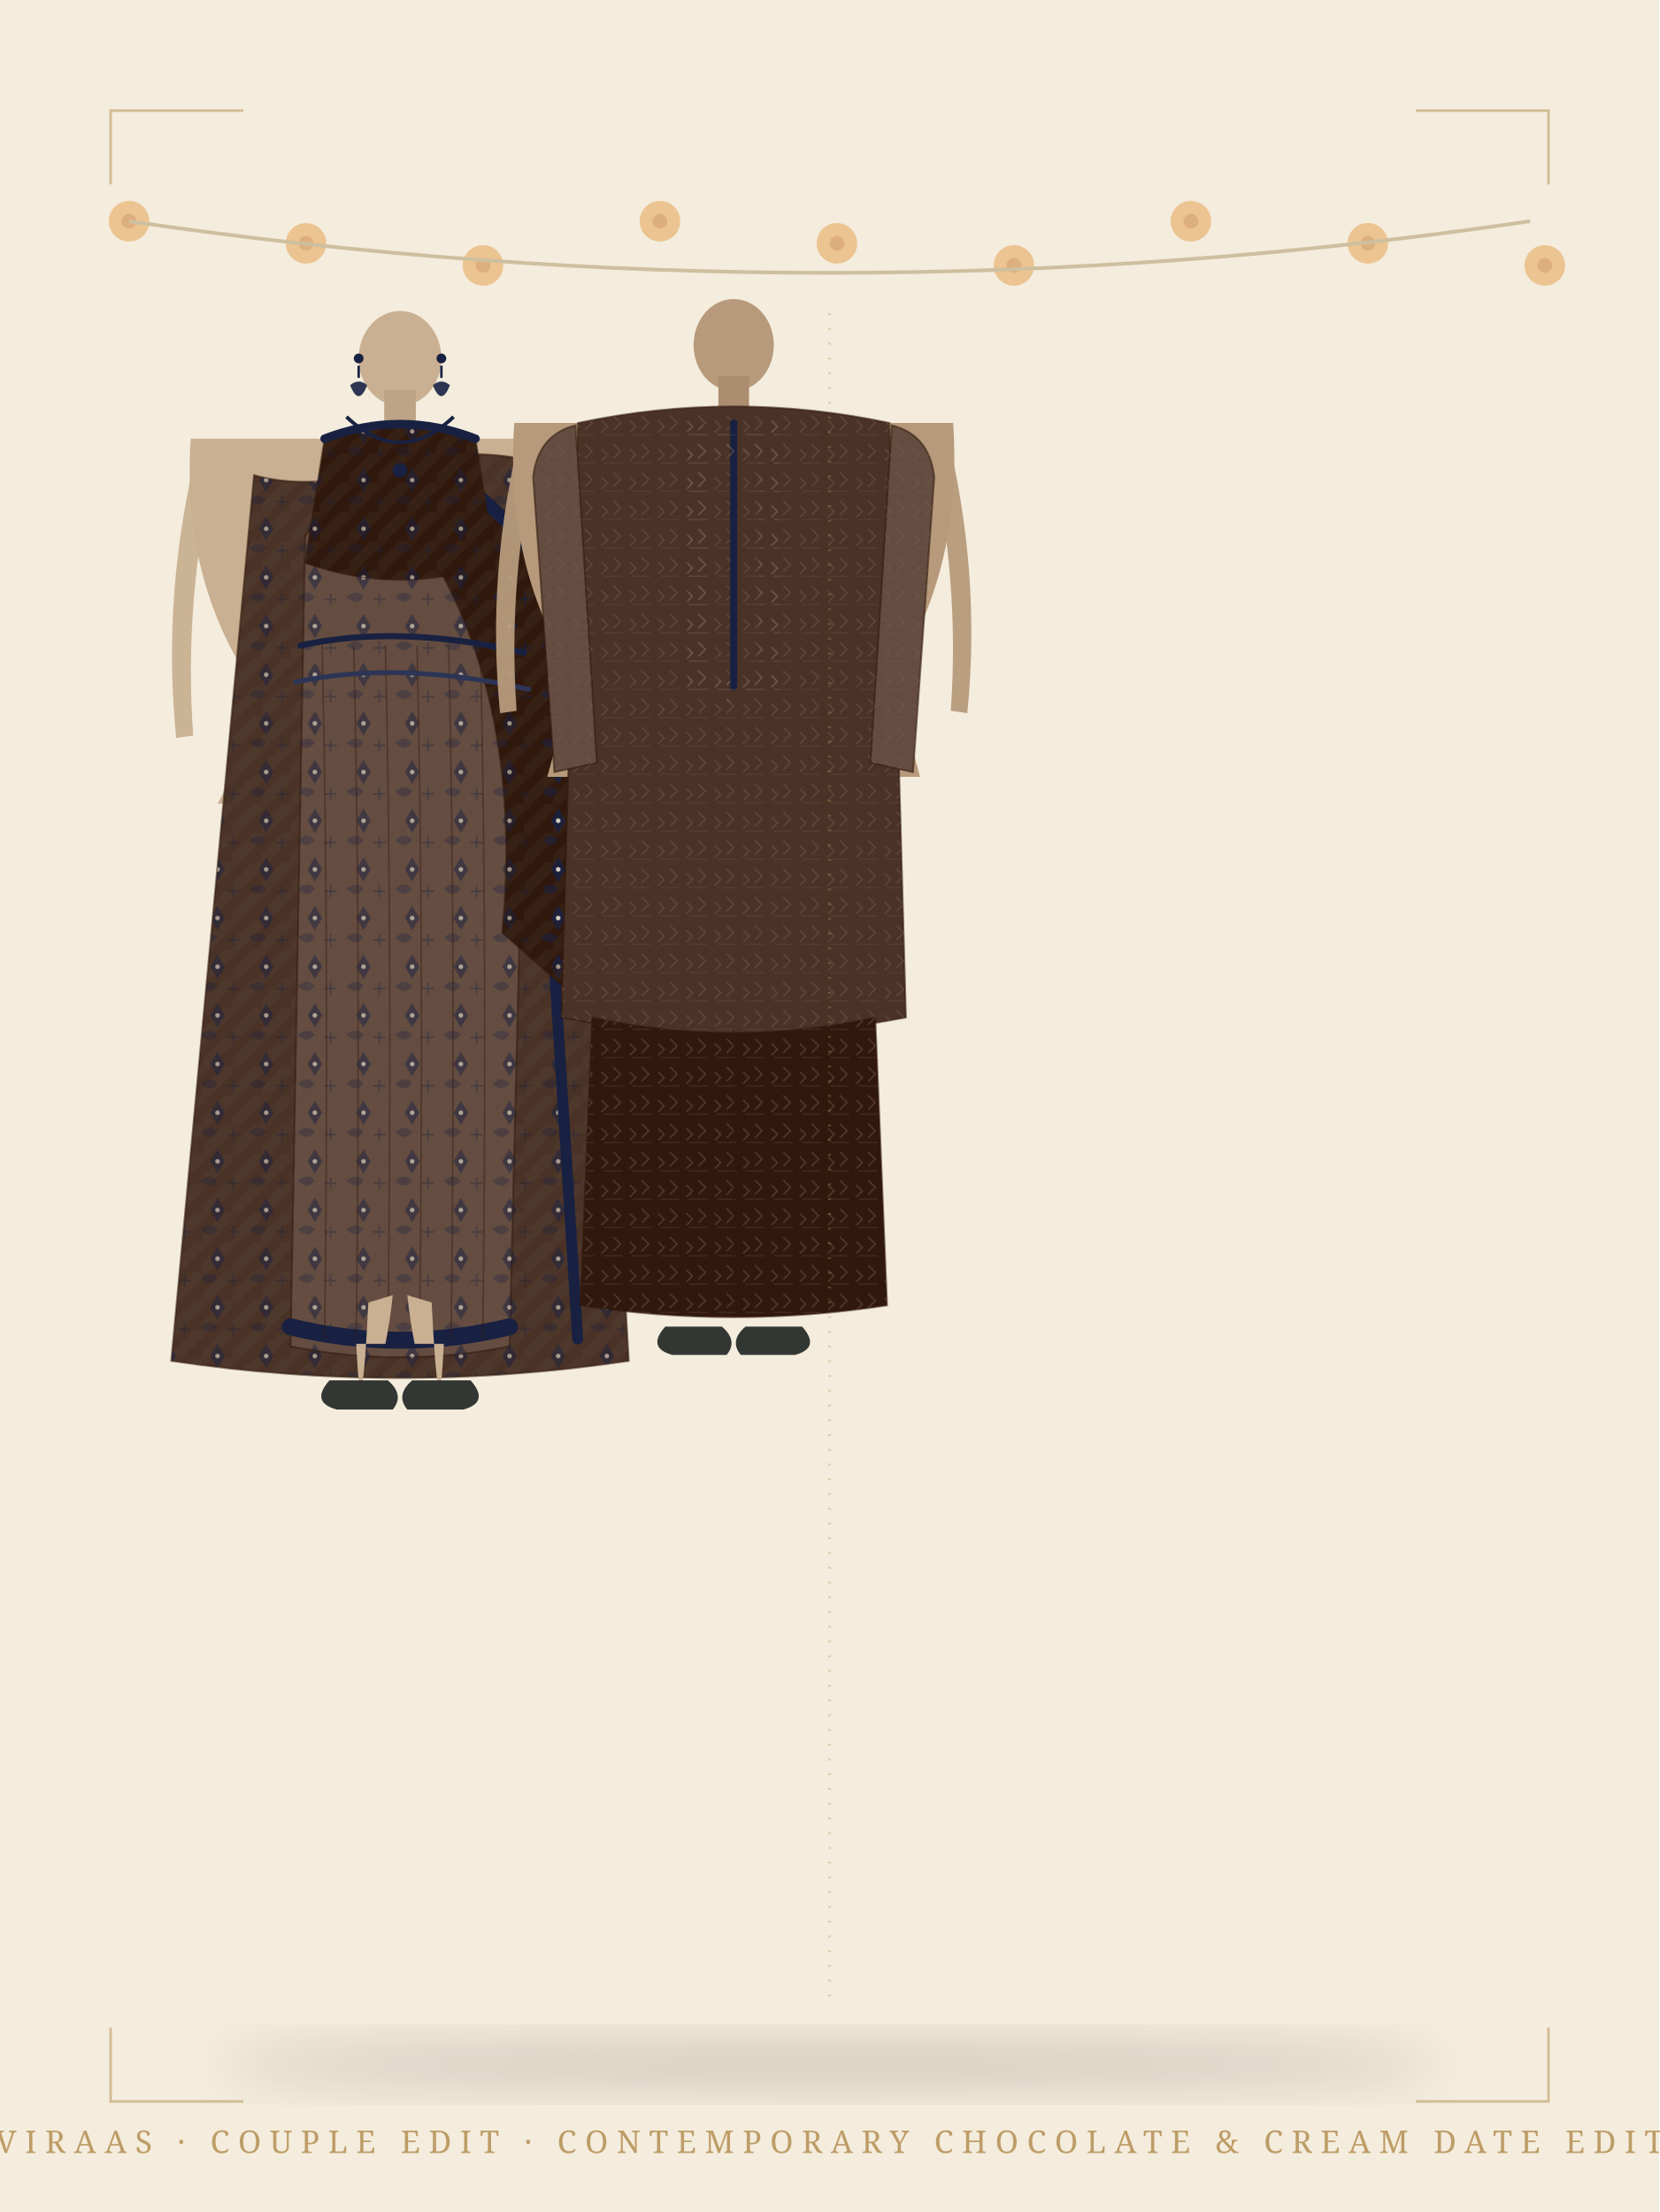
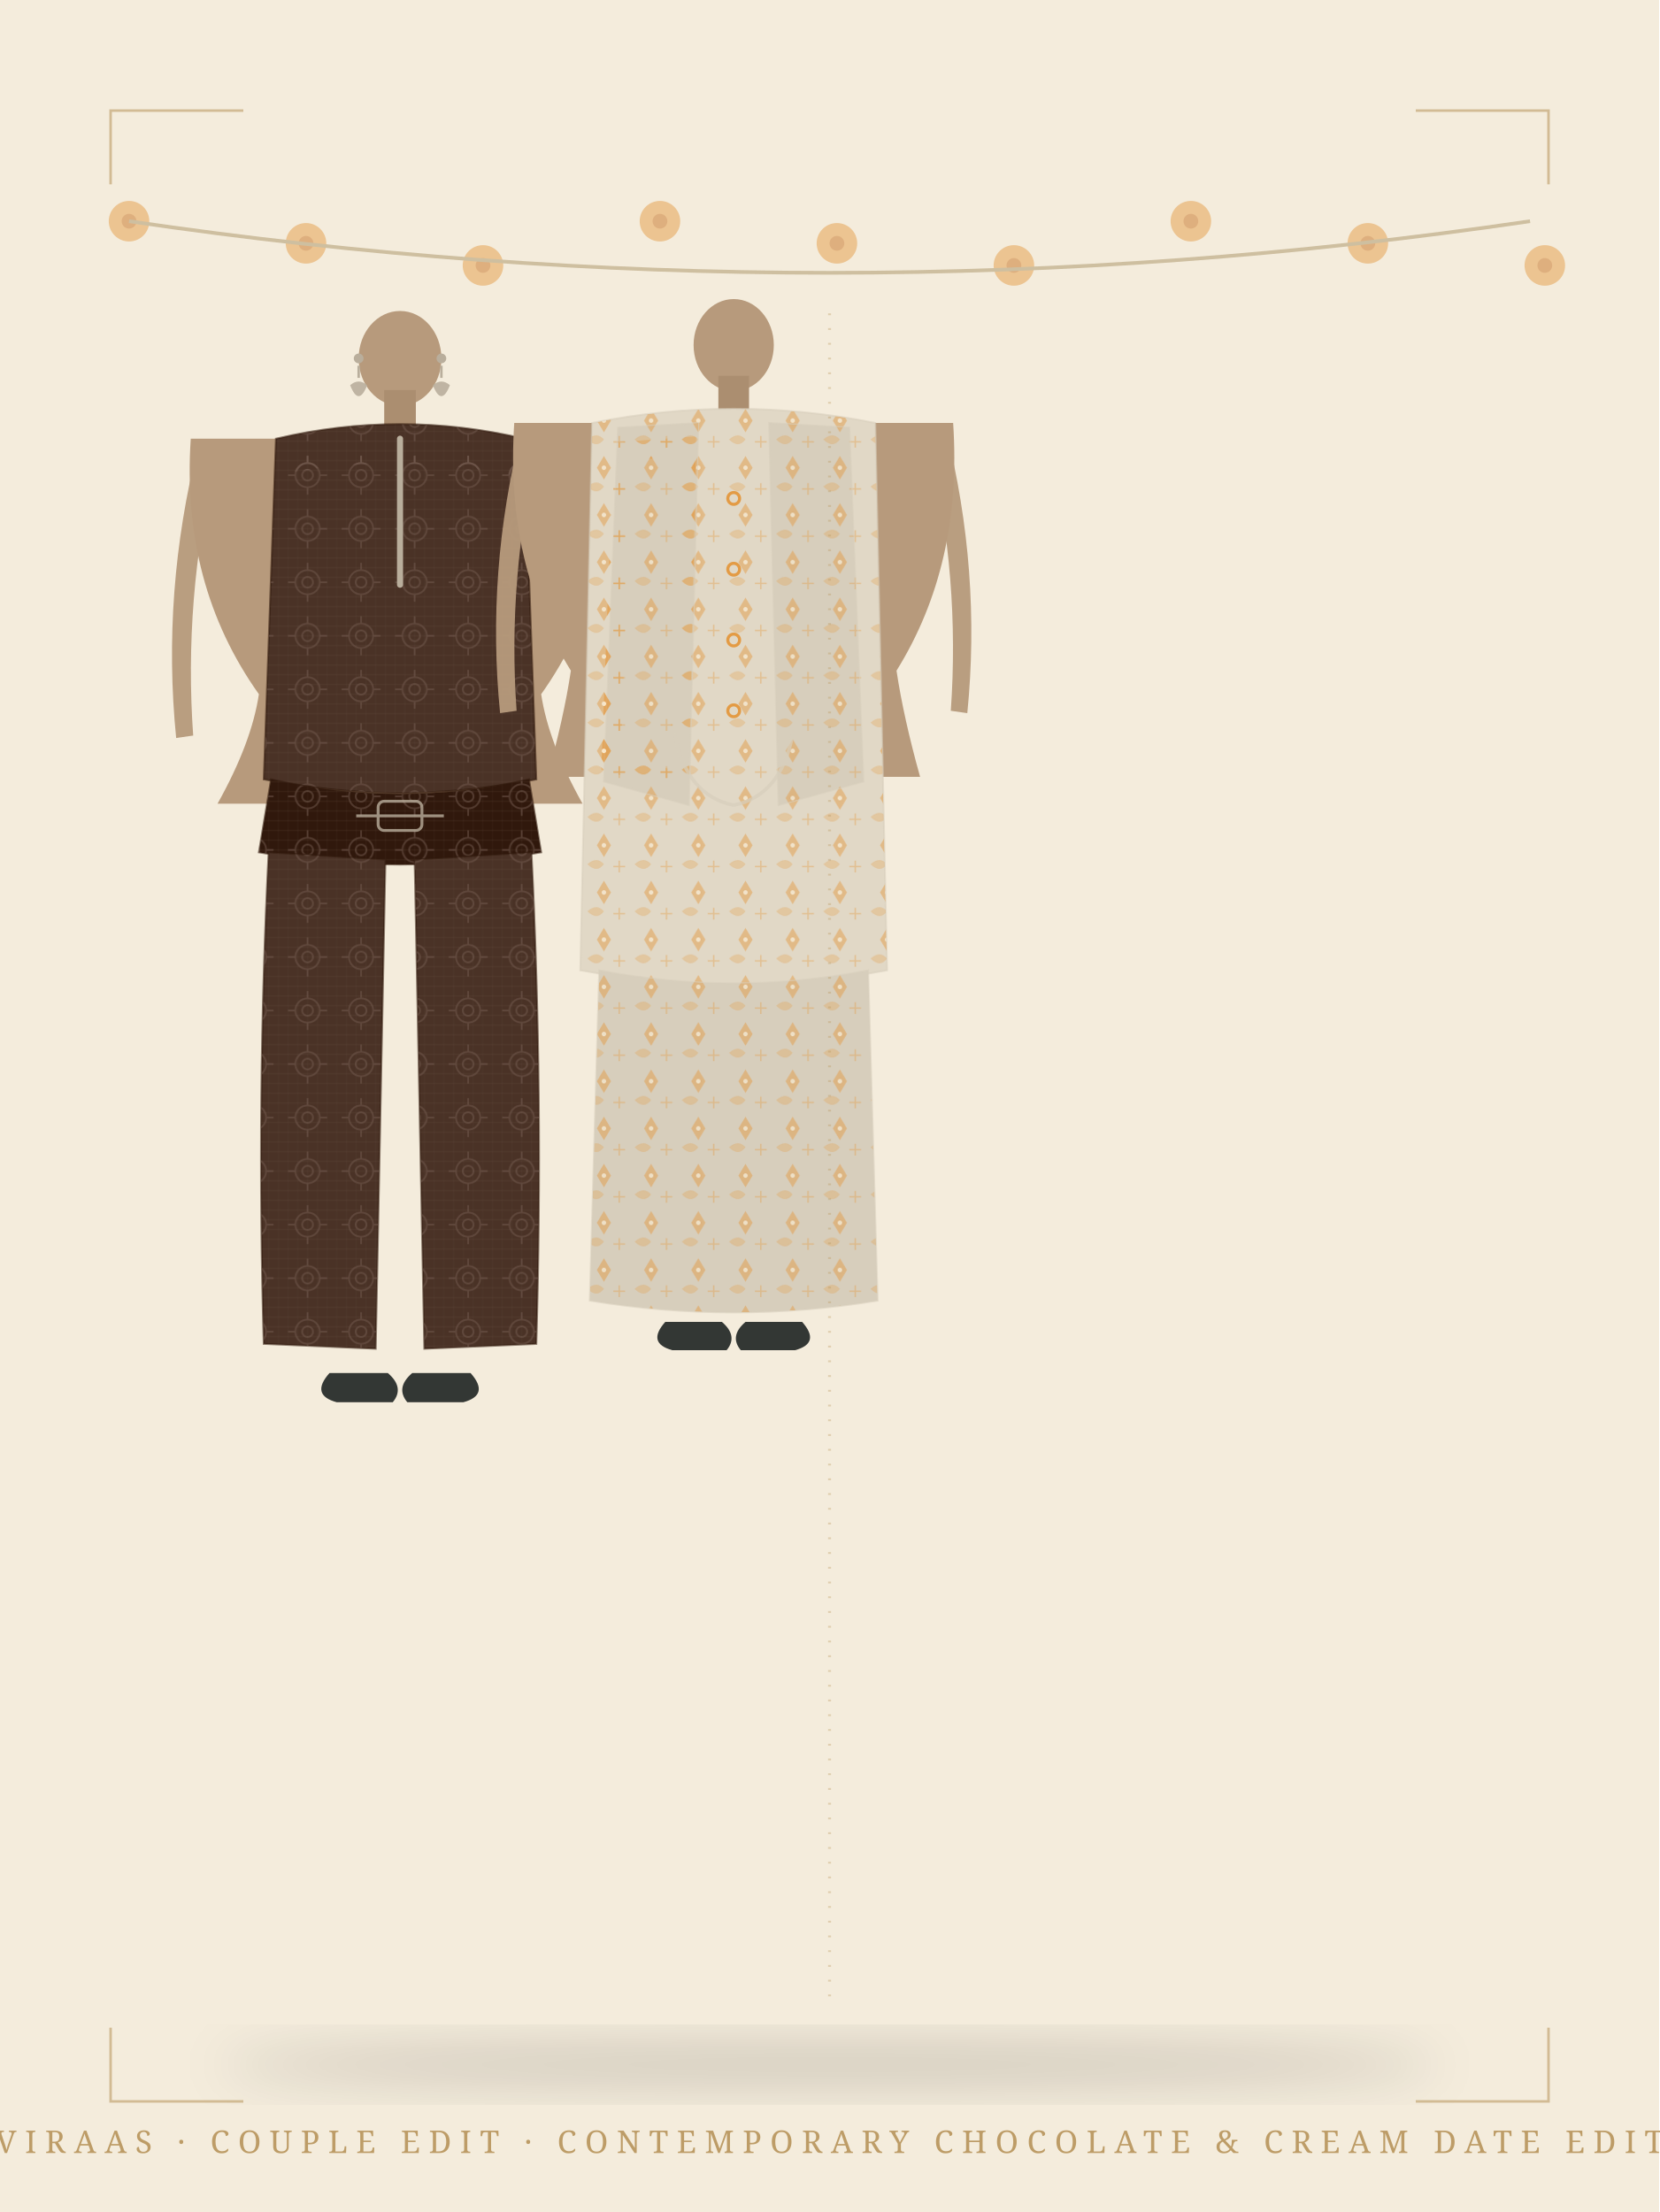
<svg xmlns="http://www.w3.org/2000/svg" viewBox="0 0 900 1200" width="900" height="1200">
  <defs>
-     <pattern id="f-cvdk0aluh" patternUnits="userSpaceOnUse" width="24" height="24">
-       <path d="M-8 32 L32 -8" stroke="#725a4e" stroke-width="9" opacity="0.12" />
-       <path d="M-8 12 L12 -8" stroke="#725a4e" stroke-width="5" opacity="0.08" />
+     <pattern id="f-cv12du3gqh" patternUnits="userSpaceOnUse" width="24" height="24">
+       <path d="M0 6 H24 M0 14 H24 M0 22 H24" stroke="#725a4e" stroke-width="0.8" opacity="0.18" fill="none" />
+       <path d="M6 0 V24 M14 0 V24 M22 0 V24" stroke="#725a4e" stroke-width="0.6" opacity="0.13" fill="none" />
    </pattern>
-     <pattern id="k-cvdk0aluh" patternUnits="userSpaceOnUse" width="40" height="40">
-       <g opacity="0.92">
-         <path d="M20 4 l6 10 -6 10 -6 -10z" fill="#182142" opacity="0.72" />
-         <circle cx="20" cy="14" r="1.9" fill="#FFF7E3" opacity="0.8" />
-         <path d="M6 30 q8 -7 14 0 q-6 8 -14 0z" fill="#182142" opacity="0.45" />
-         <path d="M28 32 h10 M33 27 v10" stroke="#182142" stroke-width="1.2" opacity="0.6" />
+     <pattern id="k-cv12du3gqh" patternUnits="userSpaceOnUse" width="44" height="44">
+       <g opacity="0.7" fill="none" stroke="#725a4e" stroke-width="1.5">
+         <circle cx="22" cy="22" r="10" />
+         <circle cx="22" cy="22" r="4.4" />
+         <path d="M22 6 v6 M22 32 v6 M6 22 h6 M32 22 h6" />
      </g>
    </pattern>
-     <pattern id="k-cvdk0alum" patternUnits="userSpaceOnUse" width="24" height="24">
-       <g stroke="#725a4e" stroke-width="1.2" opacity="0.7" fill="none">
-         <path d="M2 6 l5 5 -5 5 M12 2 l6 6 -6 6" />
-         <path d="M4 18 h16" opacity="0.5" />
+     <pattern id="k-cv12du3gqm" patternUnits="userSpaceOnUse" width="40" height="40">
+       <g opacity="0.92">
+         <path d="M20 4 l6 10 -6 10 -6 -10z" fill="#E39B45" opacity="0.72" />
+         <circle cx="20" cy="14" r="1.9" fill="#FFF7E3" opacity="0.8" />
+         <path d="M6 30 q8 -7 14 0 q-6 8 -14 0z" fill="#E39B45" opacity="0.45" />
+         <path d="M28 32 h10 M33 27 v10" stroke="#E39B45" stroke-width="1.2" opacity="0.6" />
      </g>
    </pattern>
    <filter id="soft">
      <feGaussianBlur stdDeviation="14" />
    </filter>
  </defs>
  <rect width="900" height="1200" fill="#F4ECDC" />
  <g opacity="0.5">
    <circle cx="70" cy="120" r="11" fill="#E39B45" />
    <circle cx="70" cy="120" r="4" fill="#C8711F" />
    <circle cx="166" cy="132" r="11" fill="#E39B45" />
    <circle cx="166" cy="132" r="4" fill="#C8711F" />
    <circle cx="262" cy="144" r="11" fill="#E39B45" />
    <circle cx="262" cy="144" r="4" fill="#C8711F" />
    <circle cx="358" cy="120" r="11" fill="#E39B45" />
    <circle cx="358" cy="120" r="4" fill="#C8711F" />
    <circle cx="454" cy="132" r="11" fill="#E39B45" />
    <circle cx="454" cy="132" r="4" fill="#C8711F" />
    <circle cx="550" cy="144" r="11" fill="#E39B45" />
    <circle cx="550" cy="144" r="4" fill="#C8711F" />
    <circle cx="646" cy="120" r="11" fill="#E39B45" />
    <circle cx="646" cy="120" r="4" fill="#C8711F" />
    <circle cx="742" cy="132" r="11" fill="#E39B45" />
    <circle cx="742" cy="132" r="4" fill="#C8711F" />
    <circle cx="838" cy="144" r="11" fill="#E39B45" />
    <circle cx="838" cy="144" r="4" fill="#C8711F" />
    <path d="M70 120 Q450 176 830 120" stroke="#A89163" stroke-width="2" fill="none" />
  </g>
  <g transform="translate(-80 40) scale(0.66)">
    <g>
-       <ellipse cx="450" cy="234" rx="34" ry="39" fill="#C9B092" />
-       <path d="M437 260 h26 v46 h-26z" fill="#bda486" />
-       <path d="M284 306 q-30 120 -18 240 l14 -2 q-8 -112 18 -224z" fill="#C9B092" opacity="0.95" />
-       <path d="M616 306 q30 120 18 240 l-14 -2 q8 -112 -18 -224z" fill="#C9B092" opacity="0.95" />
-       <path d="M278 300 Q270 420 334 510 Q328 550 300 600 L600 600 Q572 550 566 510 Q630 420 622 300 Z" fill="#C9B092" />
+       <ellipse cx="450" cy="234" rx="34" ry="39" fill="#B79A7C" />
+       <path d="M437 260 h26 v46 h-26z" fill="#ab8e70" />
+       <path d="M284 306 q-30 120 -18 240 l14 -2 q-8 -112 18 -224z" fill="#B79A7C" opacity="0.95" />
+       <path d="M616 306 q30 120 18 240 l-14 -2 q8 -112 -18 -224z" fill="#B79A7C" opacity="0.95" />
+       <path d="M278 300 Q270 420 334 510 Q328 550 300 600 L600 600 Q572 550 566 510 Q630 420 622 300 Z" fill="#B79A7C" />
    </g>
-     <clipPath id="cc-cvdk0aluh-1">
-       <path d="M262 1058 Q450 1086 638 1058 L596 330 Q520 300 452 322 Q380 344 330 330 Z" />
+     <clipPath id="cc-cv12du3gqh-1">
+       <path d="M348 300 Q450 276 552 300 L562 580 Q450 602 338 580 Z" />
    </clipPath>
-     <path d="M262 1058 Q450 1086 638 1058 L596 330 Q520 300 452 322 Q380 344 330 330 Z" fill="#4A3226" stroke="#30180c" stroke-width="1.6" stroke-opacity="0.55" />
-     <g clip-path="url(#cc-cvdk0aluh-1)">
-       <path d="M262 1058 Q450 1086 638 1058 L596 330 Q520 300 452 322 Q380 344 330 330 Z" fill="url(#f-cvdk0aluh)" />
-       <path d="M262 1058 Q450 1086 638 1058 L596 330 Q520 300 452 322 Q380 344 330 330 Z" fill="url(#k-cvdk0aluh)" opacity="0.72" />
+     <path d="M348 300 Q450 276 552 300 L562 580 Q450 602 338 580 Z" fill="#4A3226" stroke="#30180c" stroke-width="1.6" stroke-opacity="0.55" />
+     <g clip-path="url(#cc-cv12du3gqh-1)">
+       <path d="M348 300 Q450 276 552 300 L562 580 Q450 602 338 580 Z" fill="url(#f-cv12du3gqh)" />
+       <path d="M348 300 Q450 276 552 300 L562 580 Q450 602 338 580 Z" fill="url(#k-cv12du3gqh)" opacity="0.72" />
    </g>
-     <clipPath id="cc-cvdk0aluh-2">
-       <path d="M452 322 Q400 340 372 380 L360 1046 Q450 1064 540 1046 L556 388 Q520 344 452 322Z" />
+     <path d="M450 300 V420" fill="none" stroke="#B9AE9C" stroke-width="5" stroke-linecap="round" />
+     <clipPath id="cc-cv12du3gqh-2">
+       <path d="M344 580 Q450 604 556 580 L566 640 Q450 660 334 640 Z" />
    </clipPath>
-     <path d="M452 322 Q400 340 372 380 L360 1046 Q450 1064 540 1046 L556 388 Q520 344 452 322Z" fill="#644c40" stroke="#30180c" stroke-width="1.6" stroke-opacity="0.55" />
-     <g clip-path="url(#cc-cvdk0aluh-2)">
-       <path d="M452 322 Q400 340 372 380 L360 1046 Q450 1064 540 1046 L556 388 Q520 344 452 322Z" fill="url(#f-cvdk0aluh)" />
-       <path d="M452 322 Q400 340 372 380 L360 1046 Q450 1064 540 1046 L556 388 Q520 344 452 322Z" fill="url(#k-cvdk0aluh)" opacity="0.72" />
+     <path d="M344 580 Q450 604 556 580 L566 640 Q450 660 334 640 Z" fill="#30180c" stroke="#30180c" stroke-width="1.6" stroke-opacity="0.55" />
+     <g clip-path="url(#cc-cv12du3gqh-2)">
+       <path d="M344 580 Q450 604 556 580 L566 640 Q450 660 334 640 Z" fill="url(#f-cv12du3gqh)" />
+       <path d="M344 580 Q450 604 556 580 L566 640 Q450 660 334 640 Z" fill="url(#k-cv12du3gqh)" opacity="0.72" />
    </g>
-     <path d="M360 1030 Q450 1052 540 1030" fill="none" stroke="#182142" stroke-width="14" stroke-linecap="round" />
-     <path d="M556 400 L596 1040" fill="none" stroke="#182142" stroke-width="9" stroke-linecap="round" />
-     <clipPath id="cc-cvdk0aluh-3">
-       <path d="M470 318 Q560 366 604 470 Q648 600 618 780 L534 706 Q548 560 502 448 Q470 372 430 342 Z" />
+     <g stroke="#B9AE9C" stroke-width="2.4" opacity="0.8" fill="none">
+       <path d="M414 610 h72" />
+       <rect x="432" y="598" width="36" height="24" rx="5" />
+     </g>
+     <clipPath id="cc-cv12du3gqh-3">
+       <path d="M342 640 q-10 200 -4 404 l92 4 q4 -204 8 -402z" />
    </clipPath>
-     <path d="M470 318 Q560 366 604 470 Q648 600 618 780 L534 706 Q548 560 502 448 Q470 372 430 342 Z" fill="#30180c" stroke="#30180c" stroke-width="1.6" stroke-opacity="0.55" />
-     <g clip-path="url(#cc-cvdk0aluh-3)">
-       <path d="M470 318 Q560 366 604 470 Q648 600 618 780 L534 706 Q548 560 502 448 Q470 372 430 342 Z" fill="url(#f-cvdk0aluh)" />
-       <path d="M470 318 Q560 366 604 470 Q648 600 618 780 L534 706 Q548 560 502 448 Q470 372 430 342 Z" fill="url(#k-cvdk0aluh)" opacity="0.72" />
+     <path d="M342 640 q-10 200 -4 404 l92 4 q4 -204 8 -402z" fill="#4A3226" stroke="#30180c" stroke-width="1.6" stroke-opacity="0.55" />
+     <g clip-path="url(#cc-cv12du3gqh-3)">
+       <path d="M342 640 q-10 200 -4 404 l92 4 q4 -204 8 -402z" fill="url(#f-cv12du3gqh)" />
+       <path d="M342 640 q-10 200 -4 404 l92 4 q4 -204 8 -402z" fill="url(#k-cv12du3gqh)" opacity="0.72" />
    </g>
-     <path d="M470 318 Q560 366 604 470 Q648 600 618 780" fill="none" stroke="#182142" stroke-width="11" stroke-linecap="round" />
-     <path d="M540 430 Q600 560 576 720" fill="none" stroke="url(#k-cvdk0aluh)" stroke-width="26" stroke-linecap="round" opacity="0.95" />
-     <g>
-       <path d="M386 470 q6 260 2 570" stroke="#30180c" stroke-width="1.4" opacity="0.4" fill="none" />
-       <path d="M412 470 q6 260 2 570" stroke="#30180c" stroke-width="1.4" opacity="0.4" fill="none" />
-       <path d="M438 470 q6 260 2 570" stroke="#30180c" stroke-width="1.4" opacity="0.4" fill="none" />
-       <path d="M464 470 q6 260 2 570" stroke="#30180c" stroke-width="1.4" opacity="0.4" fill="none" />
-       <path d="M490 470 q6 260 2 570" stroke="#30180c" stroke-width="1.4" opacity="0.4" fill="none" />
-       <path d="M516 470 q6 260 2 570" stroke="#30180c" stroke-width="1.4" opacity="0.4" fill="none" />
+     <clipPath id="cc-cv12du3gqh-4">
+       <path d="M558 640 q10 200 4 404 l-92 4 q-4 -204 -8 -402z" />
+     </clipPath>
+     <path d="M558 640 q10 200 4 404 l-92 4 q-4 -204 -8 -402z" fill="#4A3226" stroke="#30180c" stroke-width="1.6" stroke-opacity="0.55" />
+     <g clip-path="url(#cc-cv12du3gqh-4)">
+       <path d="M558 640 q10 200 4 404 l-92 4 q-4 -204 -8 -402z" fill="url(#f-cv12du3gqh)" />
+       <path d="M558 640 q10 200 4 404 l-92 4 q-4 -204 -8 -402z" fill="url(#k-cv12du3gqh)" opacity="0.72" />
    </g>
-     <clipPath id="cc-cvdk0aluh-4">
-       <path d="M388 300 Q450 274 512 300 L528 402 Q450 430 372 402 Z" />
-     </clipPath>
-     <path d="M388 300 Q450 274 512 300 L528 402 Q450 430 372 402 Z" fill="#30180c" stroke="#30180c" stroke-width="1.6" stroke-opacity="0.55" />
-     <g clip-path="url(#cc-cvdk0aluh-4)">
-       <path d="M388 300 Q450 274 512 300 L528 402 Q450 430 372 402 Z" fill="url(#f-cvdk0aluh)" />
-       <path d="M388 300 Q450 274 512 300 L528 402 Q450 430 372 402 Z" fill="url(#k-cvdk0aluh)" opacity="0.72" />
-     </g>
-     <path d="M388 300 Q450 276 512 300" fill="none" stroke="#182142" stroke-width="7" stroke-linecap="round" />
-     <g>
-       <path d="M424 1010 q-6 120 -10 34 l24 0 q4 -20 6 -40z" fill="#C9B092" />
-       <path d="M476 1010 q6 120 10 34 l-24 0 q-4 -20 -6 -40z" fill="#C9B092" />
-     </g>
+     <path d="M352 320 Q450 302 548 322" fill="none" stroke="url(#k-cv12du3gqh)" stroke-width="18" stroke-linecap="round" opacity="0.95" />
    <g fill="#2A2E2C" opacity="0.95">
-       <path d="M392 1074 q-16 18 6 24 h46 q10 -12 -4 -24z" />
-       <path d="M508 1074 q16 18 -6 24 h-46 q-10 -12 4 -24z" />
+       <path d="M392 1068 q-16 18 6 24 h46 q10 -12 -4 -24z" />
+       <path d="M508 1068 q16 18 -6 24 h-46 q-10 -12 4 -24z" />
    </g>
    <g>
      <g>
-         <circle cx="416" cy="234" r="4" fill="#182142" />
-         <path d="M416 240 l0 10" stroke="#182142" stroke-width="2" />
-         <path d="M409 256 Q416 274 423 256 Q416 250 409 256z" fill="#182142" opacity="0.9" />
+         <circle cx="416" cy="234" r="4" fill="#B9AE9C" />
+         <path d="M416 240 l0 10" stroke="#B9AE9C" stroke-width="2" />
+         <path d="M409 256 Q416 274 423 256 Q416 250 409 256z" fill="#B9AE9C" opacity="0.9" />
      </g>
      <g>
-         <circle cx="484" cy="234" r="4" fill="#182142" />
-         <path d="M484 240 l0 10" stroke="#182142" stroke-width="2" />
-         <path d="M477 256 Q484 274 491 256 Q484 250 477 256z" fill="#182142" opacity="0.9" />
+         <circle cx="484" cy="234" r="4" fill="#B9AE9C" />
+         <path d="M484 240 l0 10" stroke="#B9AE9C" stroke-width="2" />
+         <path d="M477 256 Q484 274 491 256 Q484 250 477 256z" fill="#B9AE9C" opacity="0.9" />
      </g>
    </g>
-     <g fill="none" stroke="#182142" stroke-width="3">
-       <path d="M406 282 Q450 324 494 282" />
-     </g>
-     <g fill="#182142">
-       <circle cx="450" cy="326" r="6" />
-     </g>
-     <path d="M368 470 Q450 452 552 476" fill="none" stroke="#182142" stroke-width="5" stroke-linecap="round" />
-     <path d="M364 500 Q450 482 556 506" fill="none" stroke="#2c3556" stroke-width="4" stroke-linecap="round" />
  </g>
  <g transform="translate(110 40) scale(0.64)">
    <g>
      <ellipse cx="450" cy="230" rx="34" ry="39" fill="#B79A7C" />
      <path d="M437 256 h26 v46 h-26z" fill="#ab8e70" />
      <path d="M270 302 q-30 120 -18 240 l14 -2 q-8 -112 18 -224z" fill="#B79A7C" opacity="0.95" />
      <path d="M630 302 q30 120 18 240 l-14 -2 q8 -112 -18 -224z" fill="#B79A7C" opacity="0.95" />
      <path d="M264 296 Q256 416 312 506 Q306 546 292 596 L608 596 Q594 546 588 506 Q644 416 636 296 Z" fill="#B79A7C" />
    </g>
-     <clipPath id="cc-cvdk0alum-1">
-       <path d="M318 296 Q450 268 582 296 L596 800 Q450 828 304 800 Z" />
+     <clipPath id="cc-cv12du3gqm-1">
+       <path d="M330 296 Q450 272 570 296 L580 760 Q450 784 320 760 Z" />
    </clipPath>
-     <path d="M318 296 Q450 268 582 296 L596 800 Q450 828 304 800 Z" fill="#4A3226" stroke="#30180c" stroke-width="1.6" stroke-opacity="0.55" />
-     <g clip-path="url(#cc-cvdk0alum-1)">
-       <path d="M318 296 Q450 268 582 296 L596 800 Q450 828 304 800 Z" fill="url(#k-cvdk0alum)" opacity="0.72" />
+     <path d="M330 296 Q450 272 570 296 L580 760 Q450 784 320 760 Z" fill="#e1d8c6" stroke="#d7cebc" stroke-width="1.6" stroke-opacity="0.55" />
+     <g clip-path="url(#cc-cv12du3gqm-1)">
+       <path d="M330 296 Q450 272 570 296 L580 760 Q450 784 320 760 Z" fill="url(#k-cv12du3gqm)" opacity="0.72" />
    </g>
-     <path d="M450 296 V520" fill="none" stroke="#182142" stroke-width="6" stroke-linecap="round" />
-     <g>
-       <circle cx="450" cy="330" r="3.2" fill="#182142" />
-       <circle cx="450" cy="374" r="3.2" fill="#182142" />
-       <circle cx="450" cy="418" r="3.2" fill="#182142" />
-       <circle cx="450" cy="462" r="3.2" fill="#182142" />
-       <circle cx="450" cy="506" r="3.2" fill="#182142" />
+     <clipPath id="cc-cv12du3gqm-2">
+       <path d="M352 300 L420 296 L412 620 L340 600 Z" />
+     </clipPath>
+     <path d="M352 300 L420 296 L412 620 L340 600 Z" fill="#d7cebc" stroke="#d7cebc" stroke-width="1.6" stroke-opacity="0.55" />
+     <g clip-path="url(#cc-cv12du3gqm-2)">
+       <path d="M352 300 L420 296 L412 620 L340 600 Z" fill="url(#k-cv12du3gqm)" opacity="0.72" />
    </g>
-     <clipPath id="cc-cvdk0alum-2">
-       <path d="M316 298 q-32 8 -36 44 l18 250 l36 -8 z" />
+     <clipPath id="cc-cv12du3gqm-3">
+       <path d="M548 300 L480 296 L488 620 L560 600 Z" />
    </clipPath>
-     <path d="M316 298 q-32 8 -36 44 l18 250 l36 -8 z" fill="#644c40" stroke="#30180c" stroke-width="1.6" stroke-opacity="0.55" />
-     <g clip-path="url(#cc-cvdk0alum-2)">
-       <path d="M316 298 q-32 8 -36 44 l18 250 l36 -8 z" fill="url(#k-cvdk0alum)" opacity="0.72" />
+     <path d="M548 300 L480 296 L488 620 L560 600 Z" fill="#d7cebc" stroke="#d7cebc" stroke-width="1.6" stroke-opacity="0.55" />
+     <g clip-path="url(#cc-cv12du3gqm-3)">
+       <path d="M548 300 L480 296 L488 620 L560 600 Z" fill="url(#k-cv12du3gqm)" opacity="0.72" />
    </g>
-     <clipPath id="cc-cvdk0alum-3">
-       <path d="M584 298 q32 8 36 44 l-18 250 l-36 -8 z" />
+     <g stroke="#E39B45" stroke-width="2.6" fill="none">
+       <circle cx="450" cy="360" r="5" />
+       <circle cx="450" cy="420" r="5" />
+       <circle cx="450" cy="480" r="5" />
+       <circle cx="450" cy="540" r="5" />
+     </g>
+     <path d="M356 320 L410 316 L404 600 L346 584 Z" fill="none" stroke="url(#k-cv12du3gqm)" stroke-width="16" stroke-linecap="round" opacity="0.95" />
+     <path d="M450 620 q-40 -8 -50 -60 M450 620 q40 -8 50 -60" stroke="#d7cebc" stroke-width="3" fill="none" opacity="0.7" />
+     <clipPath id="cc-cv12du3gqm-4">
+       <path d="M336 760 Q450 782 564 760 L572 1040 Q450 1060 328 1040 Z" />
    </clipPath>
-     <path d="M584 298 q32 8 36 44 l-18 250 l-36 -8 z" fill="#644c40" stroke="#30180c" stroke-width="1.6" stroke-opacity="0.55" />
-     <g clip-path="url(#cc-cvdk0alum-3)">
-       <path d="M584 298 q32 8 36 44 l-18 250 l-36 -8 z" fill="url(#k-cvdk0alum)" opacity="0.72" />
-     </g>
-     <path d="M420 306 q30 18 60 0 l0 210 q-30 16 -60 0z" fill="none" stroke="url(#k-cvdk0alum)" stroke-width="18" stroke-linecap="round" opacity="0.95" />
-     <clipPath id="cc-cvdk0alum-4">
-       <path d="M330 800 Q450 826 570 800 L580 1044 Q450 1064 320 1044 Z" />
-     </clipPath>
-     <path d="M330 800 Q450 826 570 800 L580 1044 Q450 1064 320 1044 Z" fill="#30180c" stroke="#30180c" stroke-width="1.6" stroke-opacity="0.55" />
-     <g clip-path="url(#cc-cvdk0alum-4)">
-       <path d="M330 800 Q450 826 570 800 L580 1044 Q450 1064 320 1044 Z" fill="url(#k-cvdk0alum)" opacity="0.72" />
-     </g>
-     <g stroke="#30180c" stroke-width="1.6" opacity="0.5" fill="none">
-       <path d="M450 810 V1040" />
+     <path d="M336 760 Q450 782 564 760 L572 1040 Q450 1060 328 1040 Z" fill="#d7cebc" stroke="#d7cebc" stroke-width="1.6" stroke-opacity="0.55" />
+     <g clip-path="url(#cc-cv12du3gqm-4)">
+       <path d="M336 760 Q450 782 564 760 L572 1040 Q450 1060 328 1040 Z" fill="url(#k-cv12du3gqm)" opacity="0.72" />
    </g>
    <g fill="#2A2E2C" opacity="0.95">
-       <path d="M392 1062 q-16 18 6 24 h46 q10 -12 -4 -24z" />
-       <path d="M508 1062 q16 18 -6 24 h-46 q-10 -12 4 -24z" />
+       <path d="M392 1058 q-16 18 6 24 h46 q10 -12 -4 -24z" />
+       <path d="M508 1058 q16 18 -6 24 h-46 q-10 -12 4 -24z" />
    </g>
  </g>
  <ellipse cx="450" cy="1120" rx="330" ry="18" fill="#000" opacity="0.12" filter="url(#soft)" />
  <path d="M450 170 V1090" stroke="#B7945A" stroke-width="1.6" opacity="0.35" stroke-dasharray="1 7" />
  <g fill="none" stroke="#B7945A" opacity="0.55" stroke-width="1.4">
    <path d="M60 100 V60 H132" />
    <path d="M768 60 H840 V100" />
    <path d="M60 1100 V1140 H132" />
    <path d="M768 1140 H840 V1100" />
  </g>
  <text x="450" y="1168" text-anchor="middle" font-family="Georgia, serif" font-size="17" letter-spacing="4.6" fill="#B7945A" opacity="0.9">VIRAAS · COUPLE EDIT · CONTEMPORARY CHOCOLATE &amp; CREAM DATE EDIT</text>
</svg>
